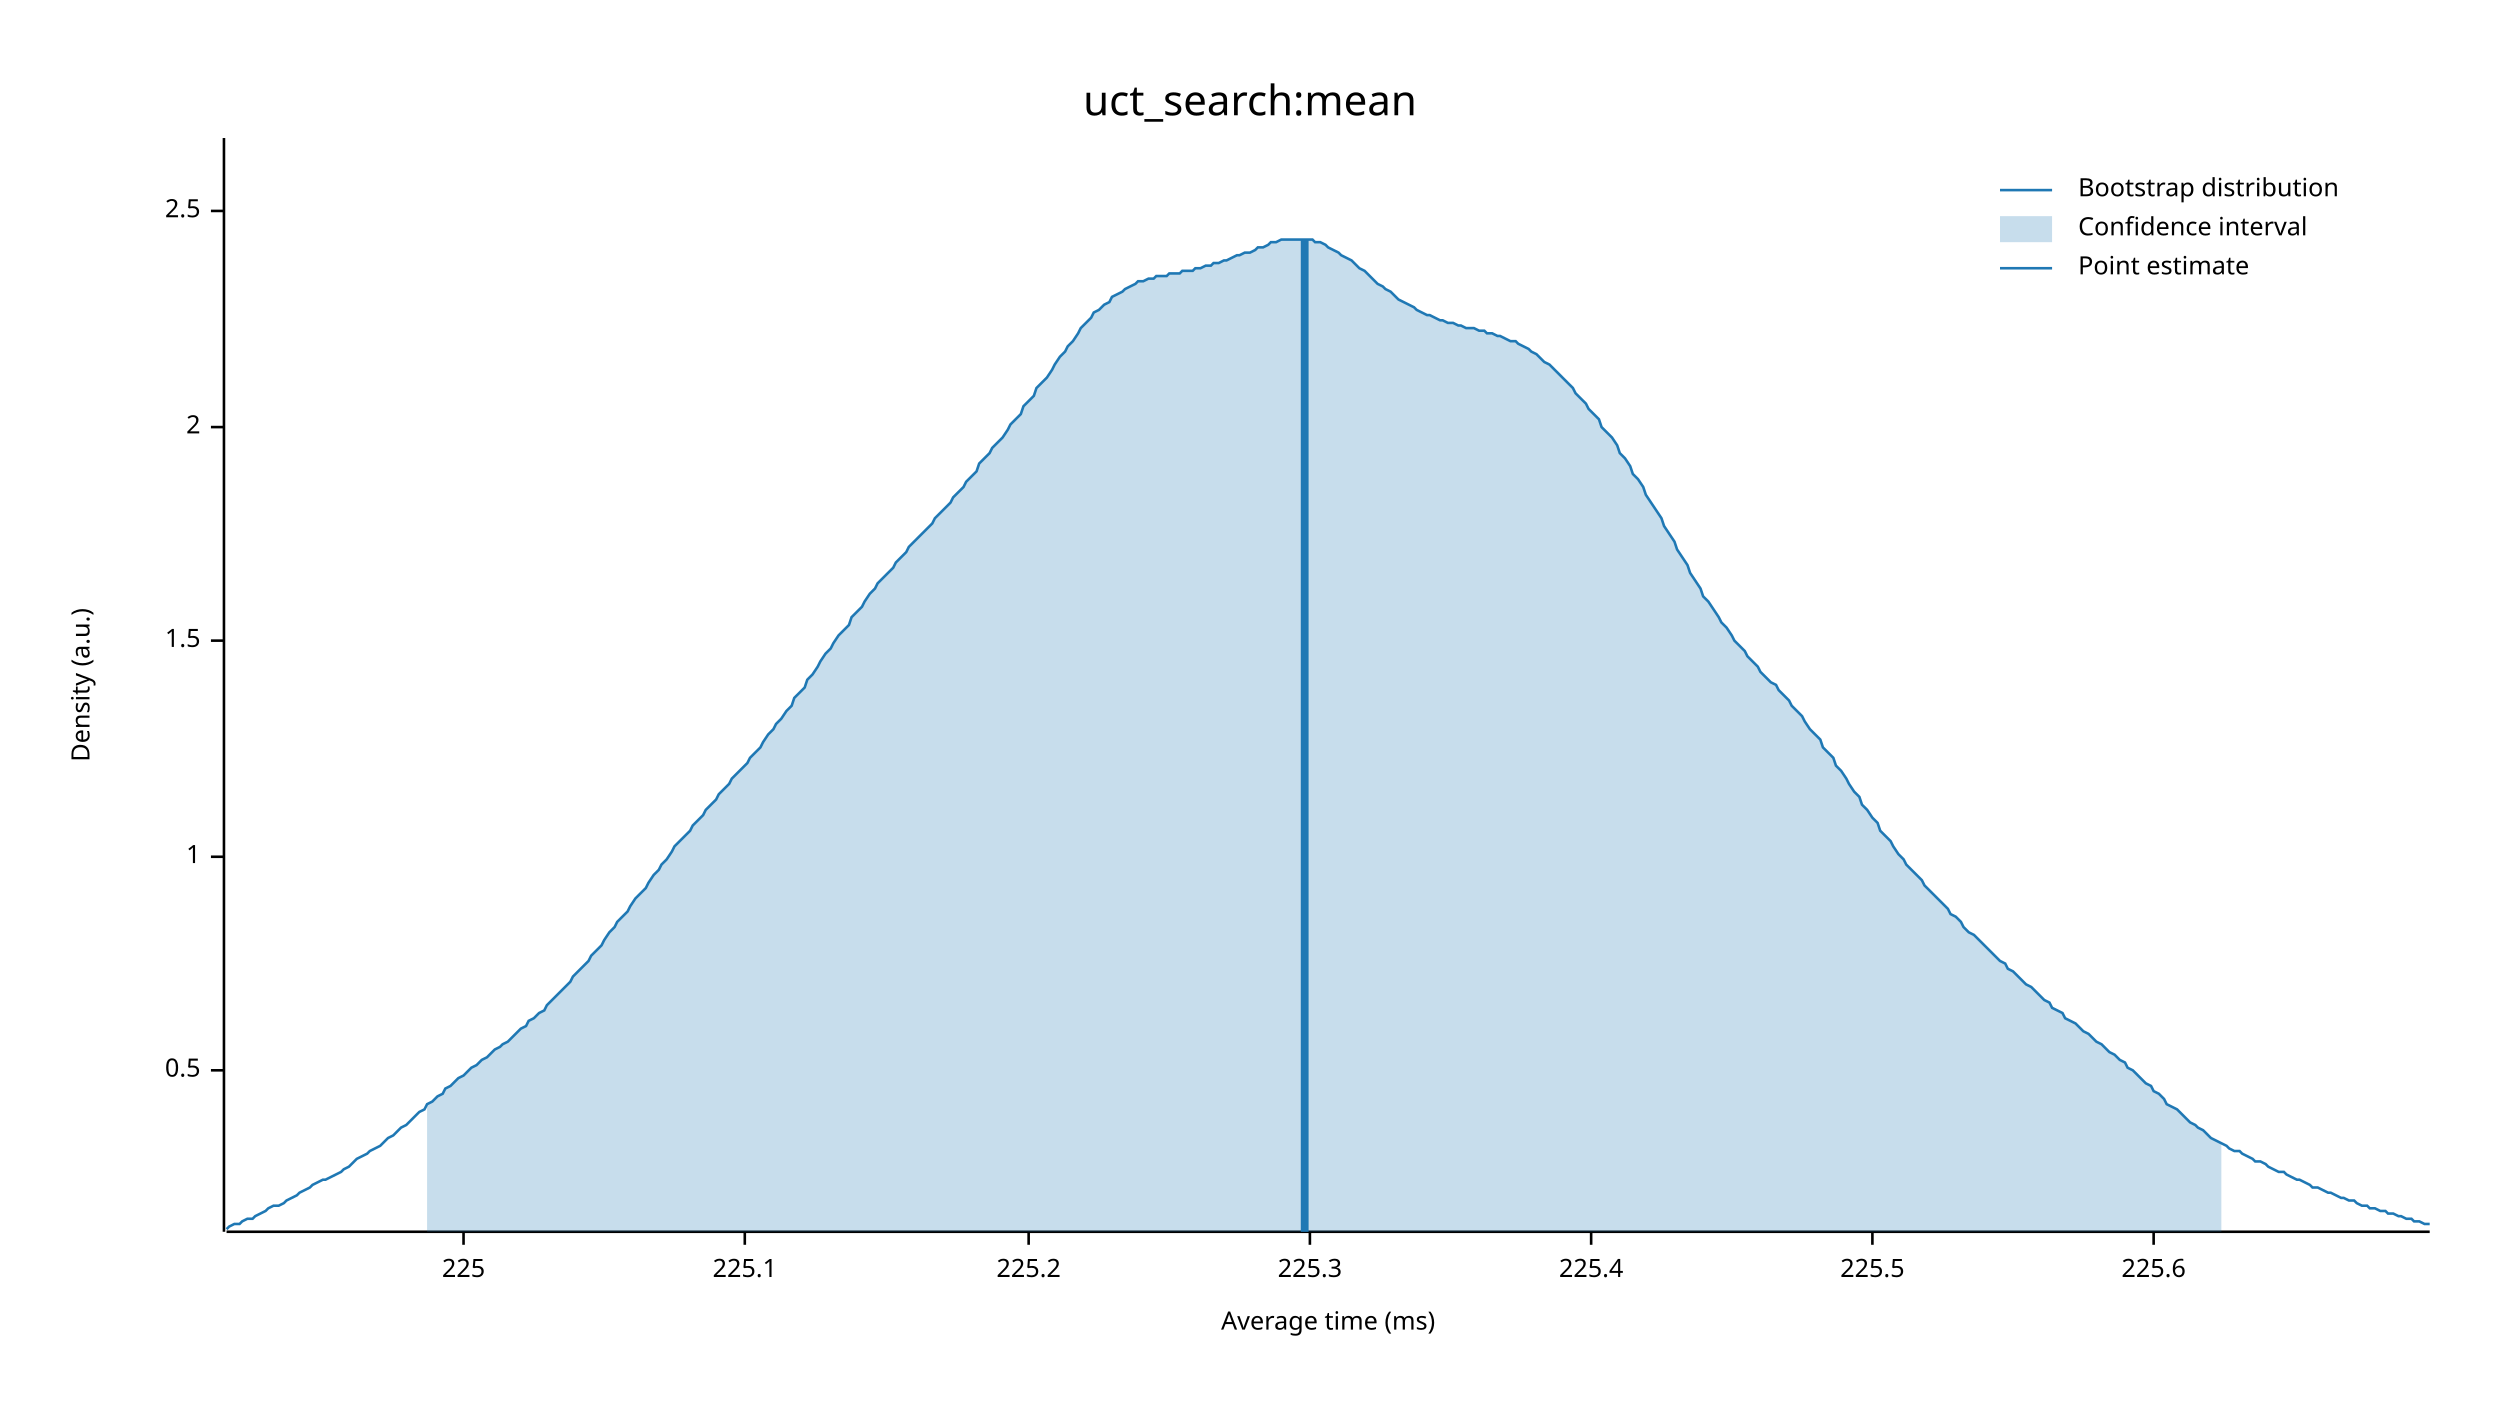
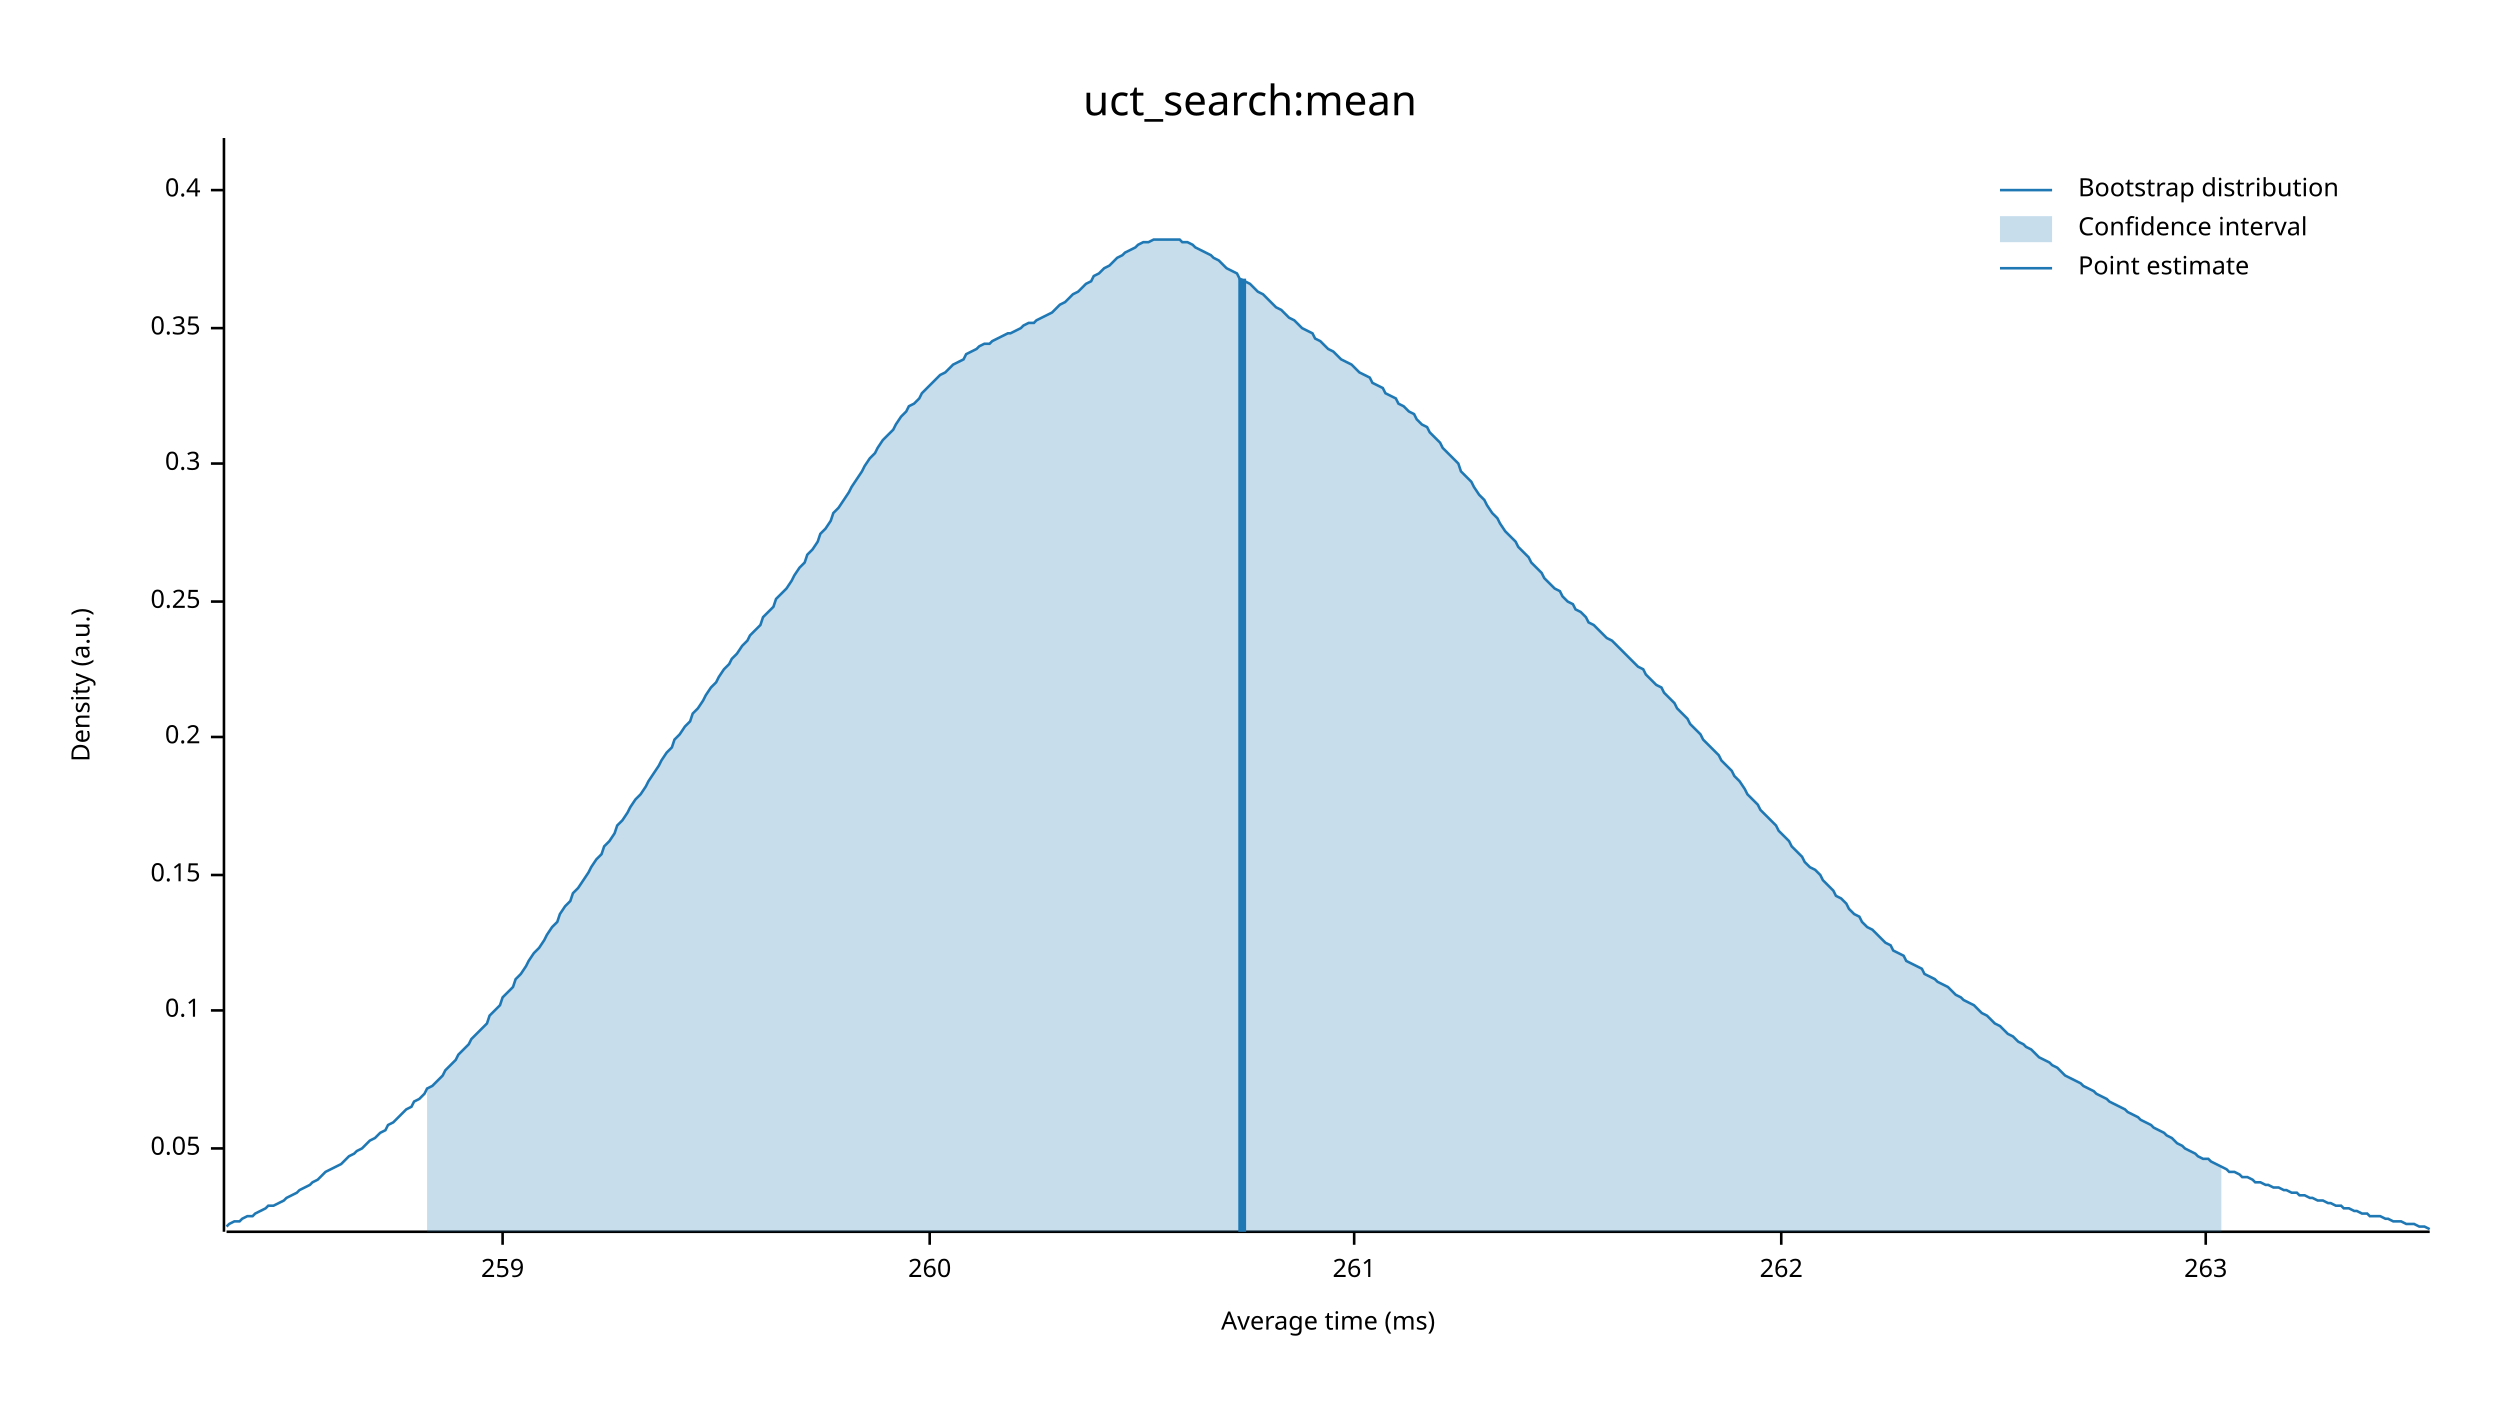
<svg xmlns="http://www.w3.org/2000/svg" width="960" height="540" viewBox="0 0 960 540">
  <text x="480" y="32" dy="0.76em" text-anchor="middle" font-family="sans-serif" font-size="16.129" opacity="1" fill="#000000">
uct_search:mean
</text>
  <text x="27" y="263" dy="0.76em" text-anchor="middle" font-family="sans-serif" font-size="9.677" opacity="1" fill="#000000" transform="rotate(270, 27, 263)">
Density (a.u.)
</text>
  <text x="510" y="513" dy="-0.5ex" text-anchor="middle" font-family="sans-serif" font-size="9.677" opacity="1" fill="#000000">
Average time (ms)
</text>
  <polyline fill="none" opacity="1" stroke="#000000" stroke-width="1" points="86,53 86,473 " />
-   <text x="77" y="411" dy="0.5ex" text-anchor="end" font-family="sans-serif" font-size="9.677" opacity="1" fill="#000000">
- 0.5
+   <text x="77" y="441" dy="0.5ex" text-anchor="end" font-family="sans-serif" font-size="9.677" opacity="1" fill="#000000">
+ 0.05
</text>
-   <polyline fill="none" opacity="1" stroke="#000000" stroke-width="1" points="81,411 86,411 " />
-   <text x="77" y="329" dy="0.5ex" text-anchor="end" font-family="sans-serif" font-size="9.677" opacity="1" fill="#000000">
- 1
+   <polyline fill="none" opacity="1" stroke="#000000" stroke-width="1" points="81,441 86,441 " />
+   <text x="77" y="388" dy="0.5ex" text-anchor="end" font-family="sans-serif" font-size="9.677" opacity="1" fill="#000000">
+ 0.1
</text>
-   <polyline fill="none" opacity="1" stroke="#000000" stroke-width="1" points="81,329 86,329 " />
-   <text x="77" y="246" dy="0.5ex" text-anchor="end" font-family="sans-serif" font-size="9.677" opacity="1" fill="#000000">
- 1.5
+   <polyline fill="none" opacity="1" stroke="#000000" stroke-width="1" points="81,388 86,388 " />
+   <text x="77" y="336" dy="0.5ex" text-anchor="end" font-family="sans-serif" font-size="9.677" opacity="1" fill="#000000">
+ 0.15
</text>
-   <polyline fill="none" opacity="1" stroke="#000000" stroke-width="1" points="81,246 86,246 " />
-   <text x="77" y="164" dy="0.5ex" text-anchor="end" font-family="sans-serif" font-size="9.677" opacity="1" fill="#000000">
- 2
+   <polyline fill="none" opacity="1" stroke="#000000" stroke-width="1" points="81,336 86,336 " />
+   <text x="77" y="283" dy="0.5ex" text-anchor="end" font-family="sans-serif" font-size="9.677" opacity="1" fill="#000000">
+ 0.2
</text>
-   <polyline fill="none" opacity="1" stroke="#000000" stroke-width="1" points="81,164 86,164 " />
-   <text x="77" y="81" dy="0.5ex" text-anchor="end" font-family="sans-serif" font-size="9.677" opacity="1" fill="#000000">
- 2.5
+   <polyline fill="none" opacity="1" stroke="#000000" stroke-width="1" points="81,283 86,283 " />
+   <text x="77" y="231" dy="0.5ex" text-anchor="end" font-family="sans-serif" font-size="9.677" opacity="1" fill="#000000">
+ 0.25
</text>
-   <polyline fill="none" opacity="1" stroke="#000000" stroke-width="1" points="81,81 86,81 " />
+   <polyline fill="none" opacity="1" stroke="#000000" stroke-width="1" points="81,231 86,231 " />
+   <text x="77" y="178" dy="0.5ex" text-anchor="end" font-family="sans-serif" font-size="9.677" opacity="1" fill="#000000">
+ 0.3
+ </text>
+   <polyline fill="none" opacity="1" stroke="#000000" stroke-width="1" points="81,178 86,178 " />
+   <text x="77" y="126" dy="0.5ex" text-anchor="end" font-family="sans-serif" font-size="9.677" opacity="1" fill="#000000">
+ 0.35
+ </text>
+   <polyline fill="none" opacity="1" stroke="#000000" stroke-width="1" points="81,126 86,126 " />
+   <text x="77" y="73" dy="0.5ex" text-anchor="end" font-family="sans-serif" font-size="9.677" opacity="1" fill="#000000">
+ 0.4
+ </text>
+   <polyline fill="none" opacity="1" stroke="#000000" stroke-width="1" points="81,73 86,73 " />
  <polyline fill="none" opacity="1" stroke="#000000" stroke-width="1" points="87,473 933,473 " />
-   <text x="178" y="483" dy="0.76em" text-anchor="middle" font-family="sans-serif" font-size="9.677" opacity="1" fill="#000000">
- 225
+   <text x="193" y="483" dy="0.76em" text-anchor="middle" font-family="sans-serif" font-size="9.677" opacity="1" fill="#000000">
+ 259
</text>
-   <polyline fill="none" opacity="1" stroke="#000000" stroke-width="1" points="178,473 178,478 " />
-   <text x="286" y="483" dy="0.76em" text-anchor="middle" font-family="sans-serif" font-size="9.677" opacity="1" fill="#000000">
- 225.1
+   <polyline fill="none" opacity="1" stroke="#000000" stroke-width="1" points="193,473 193,478 " />
+   <text x="357" y="483" dy="0.76em" text-anchor="middle" font-family="sans-serif" font-size="9.677" opacity="1" fill="#000000">
+ 260
</text>
-   <polyline fill="none" opacity="1" stroke="#000000" stroke-width="1" points="286,473 286,478 " />
-   <text x="395" y="483" dy="0.76em" text-anchor="middle" font-family="sans-serif" font-size="9.677" opacity="1" fill="#000000">
- 225.2
+   <polyline fill="none" opacity="1" stroke="#000000" stroke-width="1" points="357,473 357,478 " />
+   <text x="520" y="483" dy="0.76em" text-anchor="middle" font-family="sans-serif" font-size="9.677" opacity="1" fill="#000000">
+ 261
</text>
-   <polyline fill="none" opacity="1" stroke="#000000" stroke-width="1" points="395,473 395,478 " />
-   <text x="503" y="483" dy="0.76em" text-anchor="middle" font-family="sans-serif" font-size="9.677" opacity="1" fill="#000000">
- 225.3
+   <polyline fill="none" opacity="1" stroke="#000000" stroke-width="1" points="520,473 520,478 " />
+   <text x="684" y="483" dy="0.76em" text-anchor="middle" font-family="sans-serif" font-size="9.677" opacity="1" fill="#000000">
+ 262
</text>
-   <polyline fill="none" opacity="1" stroke="#000000" stroke-width="1" points="503,473 503,478 " />
-   <text x="611" y="483" dy="0.76em" text-anchor="middle" font-family="sans-serif" font-size="9.677" opacity="1" fill="#000000">
- 225.4
+   <polyline fill="none" opacity="1" stroke="#000000" stroke-width="1" points="684,473 684,478 " />
+   <text x="847" y="483" dy="0.76em" text-anchor="middle" font-family="sans-serif" font-size="9.677" opacity="1" fill="#000000">
+ 263
</text>
-   <polyline fill="none" opacity="1" stroke="#000000" stroke-width="1" points="611,473 611,478 " />
-   <text x="719" y="483" dy="0.76em" text-anchor="middle" font-family="sans-serif" font-size="9.677" opacity="1" fill="#000000">
- 225.5
- </text>
-   <polyline fill="none" opacity="1" stroke="#000000" stroke-width="1" points="719,473 719,478 " />
-   <text x="827" y="483" dy="0.76em" text-anchor="middle" font-family="sans-serif" font-size="9.677" opacity="1" fill="#000000">
- 225.6
- </text>
-   <polyline fill="none" opacity="1" stroke="#000000" stroke-width="1" points="827,473 827,478 " />
-   <polyline fill="none" opacity="1" stroke="#1F78B4" stroke-width="1" points="87,472 88,471 90,470 92,470 93,469 95,468 97,468 98,467 100,466 102,465 103,464 105,463 107,463 109,462 110,461 112,460 114,459 115,458 117,457 119,456 120,455 122,454 124,453 125,453 127,452 129,451 131,450 132,449 134,448 136,446 137,445 139,444 141,443 142,442 144,441 146,440 148,438 149,437 151,436 153,434 154,433 156,432 158,430 159,429 161,427 163,426 164,424 166,423 168,421 170,420 171,418 173,417 175,415 176,414 178,413 180,411 181,410 183,409 185,407 187,406 188,405 190,403 192,402 193,401 195,400 197,398 198,397 200,395 202,394 203,392 205,391 207,389 209,388 210,386 212,384 214,382 215,381 217,379 219,377 220,375 222,373 224,371 226,369 227,367 229,365 231,363 232,361 234,358 236,356 237,354 239,352 241,350 242,348 244,345 246,343 248,341 249,339 251,336 253,334 254,332 256,330 258,327 259,325 261,323 263,321 265,319 266,317 268,315 270,313 271,311 273,309 275,307 276,305 278,303 280,301 281,299 283,297 285,295 287,293 288,291 290,289 292,287 293,285 295,282 297,280 298,278 300,276 302,273 304,271 305,268 307,266 309,264 310,261 312,259 314,256 315,254 317,251 319,249 320,247 322,244 324,242 326,240 327,237 329,235 331,233 332,231 334,228 336,226 337,224 339,222 341,220 343,218 344,216 346,214 348,212 349,210 351,208 353,206 354,205 356,203 358,201 359,199 361,197 363,195 365,193 366,191 368,189 370,187 371,185 373,183 375,181 376,178 378,176 380,174 381,172 383,170 385,168 387,165 388,163 390,161 392,159 393,156 395,154 397,152 398,149 400,147 402,145 404,142 405,140 407,137 409,135 410,133 412,131 414,128 415,126 417,124 419,122 420,120 422,119 424,117 426,116 427,114 429,113 431,112 432,111 434,110 436,109 437,108 439,108 441,107 443,107 444,106 446,106 448,106 449,105 451,105 453,105 454,104 456,104 458,104 459,103 461,103 463,102 465,102 466,101 468,101 470,100 471,100 473,99 475,98 476,98 478,97 480,97 482,96 483,95 485,95 487,94 488,93 490,93 492,92 493,92 495,92 497,92 498,92 500,92 502,92 504,92 505,93 507,93 509,94 510,95 512,96 514,97 515,98 517,99 519,100 521,102 522,103 524,104 526,106 527,107 529,109 531,110 532,111 534,112 536,114 537,115 539,116 541,117 543,118 544,119 546,120 548,121 549,121 551,122 553,123 554,123 556,124 558,124 560,125 561,125 563,126 565,126 566,126 568,127 570,127 571,128 573,128 575,129 576,129 578,130 580,131 582,131 583,132 585,133 587,134 588,135 590,136 592,138 593,139 595,140 597,142 599,144 600,145 602,147 604,149 605,151 607,153 609,155 610,157 612,159 614,161 615,164 617,166 619,168 621,171 622,174 624,176 626,179 627,182 629,184 631,187 632,190 634,193 636,196 638,199 639,202 641,205 643,208 644,211 646,214 648,217 649,220 651,223 653,226 654,229 656,231 658,234 660,237 661,239 663,241 665,244 666,246 668,248 670,250 671,252 673,254 675,256 676,258 678,260 680,262 682,263 683,265 685,267 687,269 688,271 690,273 692,275 693,277 695,280 697,282 699,284 700,287 702,289 704,291 705,294 707,296 709,299 710,301 712,304 714,306 715,309 717,311 719,314 721,316 722,319 724,321 726,323 727,325 729,328 731,330 732,332 734,334 736,336 738,338 739,340 741,342 743,344 744,345 746,347 748,349 749,351 751,352 753,354 754,356 756,358 758,359 760,361 761,362 763,364 765,366 766,367 768,369 770,370 771,372 773,373 775,375 777,377 778,378 780,379 782,381 783,382 785,384 787,385 788,387 790,388 792,389 793,391 795,392 797,393 799,395 800,396 802,397 804,399 805,400 807,401 809,403 810,404 812,405 814,407 816,408 817,410 819,411 821,413 822,414 824,416 826,417 827,419 829,420 831,422 832,424 834,425 836,426 838,428 839,429 841,431 843,432 844,433 846,434 848,436 849,437 851,438 853,439 855,440 856,441 858,442 860,442 861,443 863,444 865,445 866,446 868,446 870,447 871,448 873,449 875,450 877,450 878,451 880,452 882,453 883,453 885,454 887,455 888,456 890,456 892,457 894,458 895,458 897,459 899,460 900,460 902,461 904,461 905,462 907,463 909,463 910,464 912,464 914,465 916,465 917,466 919,466 921,467 922,467 924,468 926,468 927,469 929,469 931,470 933,470 " />
-   <polygon opacity="0.25" fill="#1F78B4" points="164,424 166,423 168,421 170,420 171,418 173,417 175,415 176,414 178,413 180,411 181,410 183,409 185,407 187,406 188,405 190,403 192,402 193,401 195,400 197,398 198,397 200,395 202,394 203,392 205,391 207,389 209,388 210,386 212,384 214,382 215,381 217,379 219,377 220,375 222,373 224,371 226,369 227,367 229,365 231,363 232,361 234,358 236,356 237,354 239,352 241,350 242,348 244,345 246,343 248,341 249,339 251,336 253,334 254,332 256,330 258,327 259,325 261,323 263,321 265,319 266,317 268,315 270,313 271,311 273,309 275,307 276,305 278,303 280,301 281,299 283,297 285,295 287,293 288,291 290,289 292,287 293,285 295,282 297,280 298,278 300,276 302,273 304,271 305,268 307,266 309,264 310,261 312,259 314,256 315,254 317,251 319,249 320,247 322,244 324,242 326,240 327,237 329,235 331,233 332,231 334,228 336,226 337,224 339,222 341,220 343,218 344,216 346,214 348,212 349,210 351,208 353,206 354,205 356,203 358,201 359,199 361,197 363,195 365,193 366,191 368,189 370,187 371,185 373,183 375,181 376,178 378,176 380,174 381,172 383,170 385,168 387,165 388,163 390,161 392,159 393,156 395,154 397,152 398,149 400,147 402,145 404,142 405,140 407,137 409,135 410,133 412,131 414,128 415,126 417,124 419,122 420,120 422,119 424,117 426,116 427,114 429,113 431,112 432,111 434,110 436,109 437,108 439,108 441,107 443,107 444,106 446,106 448,106 449,105 451,105 453,105 454,104 456,104 458,104 459,103 461,103 463,102 465,102 466,101 468,101 470,100 471,100 473,99 475,98 476,98 478,97 480,97 482,96 483,95 485,95 487,94 488,93 490,93 492,92 493,92 495,92 497,92 498,92 500,92 502,92 504,92 505,93 507,93 509,94 510,95 512,96 514,97 515,98 517,99 519,100 521,102 522,103 524,104 526,106 527,107 529,109 531,110 532,111 534,112 536,114 537,115 539,116 541,117 543,118 544,119 546,120 548,121 549,121 551,122 553,123 554,123 556,124 558,124 560,125 561,125 563,126 565,126 566,126 568,127 570,127 571,128 573,128 575,129 576,129 578,130 580,131 582,131 583,132 585,133 587,134 588,135 590,136 592,138 593,139 595,140 597,142 599,144 600,145 602,147 604,149 605,151 607,153 609,155 610,157 612,159 614,161 615,164 617,166 619,168 621,171 622,174 624,176 626,179 627,182 629,184 631,187 632,190 634,193 636,196 638,199 639,202 641,205 643,208 644,211 646,214 648,217 649,220 651,223 653,226 654,229 656,231 658,234 660,237 661,239 663,241 665,244 666,246 668,248 670,250 671,252 673,254 675,256 676,258 678,260 680,262 682,263 683,265 685,267 687,269 688,271 690,273 692,275 693,277 695,280 697,282 699,284 700,287 702,289 704,291 705,294 707,296 709,299 710,301 712,304 714,306 715,309 717,311 719,314 721,316 722,319 724,321 726,323 727,325 729,328 731,330 732,332 734,334 736,336 738,338 739,340 741,342 743,344 744,345 746,347 748,349 749,351 751,352 753,354 754,356 756,358 758,359 760,361 761,362 763,364 765,366 766,367 768,369 770,370 771,372 773,373 775,375 777,377 778,378 780,379 782,381 783,382 785,384 787,385 788,387 790,388 792,389 793,391 795,392 797,393 799,395 800,396 802,397 804,399 805,400 807,401 809,403 810,404 812,405 814,407 816,408 817,410 819,411 821,413 822,414 824,416 826,417 827,419 829,420 831,422 832,424 834,425 836,426 838,428 839,429 841,431 843,432 844,433 846,434 848,436 849,437 851,438 853,439 853,473 164,473 " />
-   <polyline fill="none" opacity="1" stroke="#1F78B4" stroke-width="3" points="501,473 501,92 " />
+   <polyline fill="none" opacity="1" stroke="#000000" stroke-width="1" points="847,473 847,478 " />
+   <polyline fill="none" opacity="1" stroke="#1F78B4" stroke-width="1" points="87,471 88,470 90,469 92,469 93,468 95,467 97,467 98,466 100,465 102,464 103,463 105,463 107,462 109,461 110,460 112,459 114,458 115,457 117,456 119,455 120,454 122,453 124,451 125,450 127,449 129,448 131,447 132,446 134,444 136,443 137,442 139,441 141,439 142,438 144,437 146,435 148,434 149,432 151,431 153,429 154,428 156,426 158,425 159,423 161,422 163,420 164,418 166,417 168,415 170,413 171,411 173,409 175,407 176,405 178,403 180,401 181,399 183,397 185,395 187,393 188,390 190,388 192,386 193,383 195,381 197,379 198,376 200,374 202,371 203,369 205,366 207,364 209,361 210,359 212,356 214,354 215,351 217,348 219,346 220,343 222,341 224,338 226,335 227,333 229,330 231,328 232,325 234,323 236,320 237,317 239,315 241,312 242,310 244,307 246,305 248,302 249,300 251,297 253,294 254,292 256,289 258,287 259,284 261,282 263,279 265,277 266,274 268,272 270,269 271,267 273,264 275,262 276,260 278,257 280,255 281,253 283,251 285,248 287,246 288,244 290,242 292,240 293,237 295,235 297,233 298,230 300,228 302,226 304,223 305,221 307,218 309,216 310,213 312,211 314,208 315,205 317,203 319,200 320,197 322,195 324,192 326,189 327,187 329,184 331,181 332,179 334,176 336,174 337,172 339,169 341,167 343,165 344,163 346,160 348,158 349,156 351,155 353,153 354,151 356,149 358,147 359,146 361,144 363,143 365,141 366,140 368,139 370,138 371,136 373,135 375,134 376,133 378,132 380,132 381,131 383,130 385,129 387,128 388,128 390,127 392,126 393,125 395,124 397,124 398,123 400,122 402,121 404,120 405,119 407,117 409,116 410,115 412,113 414,112 415,111 417,109 419,108 420,106 422,105 424,103 426,102 427,101 429,99 431,98 432,97 434,96 436,95 437,94 439,93 441,93 443,92 444,92 446,92 448,92 449,92 451,92 453,92 454,93 456,93 458,94 459,95 461,96 463,97 465,98 466,99 468,100 470,102 471,103 473,104 475,105 476,107 478,108 480,109 482,111 483,112 485,113 487,115 488,116 490,118 492,119 493,120 495,122 497,123 498,124 500,126 502,127 504,128 505,130 507,131 509,133 510,134 512,135 514,137 515,138 517,139 519,140 521,142 522,143 524,144 526,145 527,147 529,148 531,149 532,151 534,152 536,153 537,155 539,156 541,158 543,159 544,161 546,163 548,164 549,166 551,168 553,170 554,172 556,174 558,176 560,178 561,181 563,183 565,185 566,187 568,190 570,192 571,194 573,197 575,199 576,201 578,204 580,206 582,208 583,210 585,212 587,214 588,216 590,218 592,220 593,222 595,224 597,226 599,227 600,229 602,231 604,232 605,234 607,235 609,237 610,239 612,240 614,242 615,243 617,245 619,246 621,248 622,249 624,251 626,253 627,254 629,256 631,257 632,259 634,261 636,263 638,264 639,266 641,268 643,270 644,272 646,274 648,276 649,278 651,280 653,282 654,284 656,286 658,288 660,290 661,292 663,294 665,296 666,298 668,300 670,303 671,305 673,307 675,309 676,311 678,313 680,315 682,317 683,319 685,321 687,323 688,325 690,327 692,329 693,331 695,333 697,334 699,336 700,338 702,340 704,342 705,344 707,345 709,347 710,349 712,351 714,352 715,354 717,356 719,357 721,359 722,360 724,362 726,363 727,365 729,366 731,367 732,369 734,370 736,371 738,372 739,374 741,375 743,376 744,377 746,378 748,379 749,380 751,382 753,383 754,384 756,385 758,386 760,388 761,389 763,390 765,392 766,393 768,394 770,396 771,397 773,398 775,400 777,401 778,402 780,403 782,405 783,406 785,407 787,408 788,409 790,410 792,412 793,413 795,414 797,415 799,416 800,417 802,418 804,419 805,420 807,421 809,422 810,423 812,424 814,425 816,426 817,427 819,428 821,429 822,430 824,431 826,432 827,433 829,434 831,435 832,436 834,437 836,439 838,440 839,441 841,442 843,443 844,444 846,445 848,445 849,446 851,447 853,448 855,449 856,450 858,450 860,451 861,452 863,452 865,453 866,454 868,454 870,455 871,455 873,456 875,456 877,457 878,457 880,458 882,458 883,459 885,459 887,460 888,460 890,461 892,461 894,462 895,462 897,463 899,463 900,464 902,464 904,465 905,465 907,466 909,466 910,467 912,467 914,467 916,468 917,468 919,469 921,469 922,469 924,470 926,470 927,470 929,471 931,471 933,472 " />
+   <polygon opacity="0.25" fill="#1F78B4" points="164,418 166,417 168,415 170,413 171,411 173,409 175,407 176,405 178,403 180,401 181,399 183,397 185,395 187,393 188,390 190,388 192,386 193,383 195,381 197,379 198,376 200,374 202,371 203,369 205,366 207,364 209,361 210,359 212,356 214,354 215,351 217,348 219,346 220,343 222,341 224,338 226,335 227,333 229,330 231,328 232,325 234,323 236,320 237,317 239,315 241,312 242,310 244,307 246,305 248,302 249,300 251,297 253,294 254,292 256,289 258,287 259,284 261,282 263,279 265,277 266,274 268,272 270,269 271,267 273,264 275,262 276,260 278,257 280,255 281,253 283,251 285,248 287,246 288,244 290,242 292,240 293,237 295,235 297,233 298,230 300,228 302,226 304,223 305,221 307,218 309,216 310,213 312,211 314,208 315,205 317,203 319,200 320,197 322,195 324,192 326,189 327,187 329,184 331,181 332,179 334,176 336,174 337,172 339,169 341,167 343,165 344,163 346,160 348,158 349,156 351,155 353,153 354,151 356,149 358,147 359,146 361,144 363,143 365,141 366,140 368,139 370,138 371,136 373,135 375,134 376,133 378,132 380,132 381,131 383,130 385,129 387,128 388,128 390,127 392,126 393,125 395,124 397,124 398,123 400,122 402,121 404,120 405,119 407,117 409,116 410,115 412,113 414,112 415,111 417,109 419,108 420,106 422,105 424,103 426,102 427,101 429,99 431,98 432,97 434,96 436,95 437,94 439,93 441,93 443,92 444,92 446,92 448,92 449,92 451,92 453,92 454,93 456,93 458,94 459,95 461,96 463,97 465,98 466,99 468,100 470,102 471,103 473,104 475,105 476,107 478,108 480,109 482,111 483,112 485,113 487,115 488,116 490,118 492,119 493,120 495,122 497,123 498,124 500,126 502,127 504,128 505,130 507,131 509,133 510,134 512,135 514,137 515,138 517,139 519,140 521,142 522,143 524,144 526,145 527,147 529,148 531,149 532,151 534,152 536,153 537,155 539,156 541,158 543,159 544,161 546,163 548,164 549,166 551,168 553,170 554,172 556,174 558,176 560,178 561,181 563,183 565,185 566,187 568,190 570,192 571,194 573,197 575,199 576,201 578,204 580,206 582,208 583,210 585,212 587,214 588,216 590,218 592,220 593,222 595,224 597,226 599,227 600,229 602,231 604,232 605,234 607,235 609,237 610,239 612,240 614,242 615,243 617,245 619,246 621,248 622,249 624,251 626,253 627,254 629,256 631,257 632,259 634,261 636,263 638,264 639,266 641,268 643,270 644,272 646,274 648,276 649,278 651,280 653,282 654,284 656,286 658,288 660,290 661,292 663,294 665,296 666,298 668,300 670,303 671,305 673,307 675,309 676,311 678,313 680,315 682,317 683,319 685,321 687,323 688,325 690,327 692,329 693,331 695,333 697,334 699,336 700,338 702,340 704,342 705,344 707,345 709,347 710,349 712,351 714,352 715,354 717,356 719,357 721,359 722,360 724,362 726,363 727,365 729,366 731,367 732,369 734,370 736,371 738,372 739,374 741,375 743,376 744,377 746,378 748,379 749,380 751,382 753,383 754,384 756,385 758,386 760,388 761,389 763,390 765,392 766,393 768,394 770,396 771,397 773,398 775,400 777,401 778,402 780,403 782,405 783,406 785,407 787,408 788,409 790,410 792,412 793,413 795,414 797,415 799,416 800,417 802,418 804,419 805,420 807,421 809,422 810,423 812,424 814,425 816,426 817,427 819,428 821,429 822,430 824,431 826,432 827,433 829,434 831,435 832,436 834,437 836,439 838,440 839,441 841,442 843,443 844,444 846,445 848,445 849,446 851,447 853,448 853,473 164,473 " />
+   <polyline fill="none" opacity="1" stroke="#1F78B4" stroke-width="3" points="477,473 477,107 " />
  <text x="798" y="68" dy="0.76em" text-anchor="start" font-family="sans-serif" font-size="9.677" opacity="1" fill="#000000">
Bootstrap distribution
</text>
  <text x="798" y="83" dy="0.76em" text-anchor="start" font-family="sans-serif" font-size="9.677" opacity="1" fill="#000000">
Confidence interval
</text>
  <text x="798" y="98" dy="0.76em" text-anchor="start" font-family="sans-serif" font-size="9.677" opacity="1" fill="#000000">
Point estimate
</text>
  <polyline fill="none" opacity="1" stroke="#1F78B4" stroke-width="1" points="768,73 788,73 " />
  <rect x="768" y="83" width="20" height="10" opacity="0.25" fill="#1F78B4" stroke="none" />
  <polyline fill="none" opacity="1" stroke="#1F78B4" stroke-width="1" points="768,103 788,103 " />
</svg>
